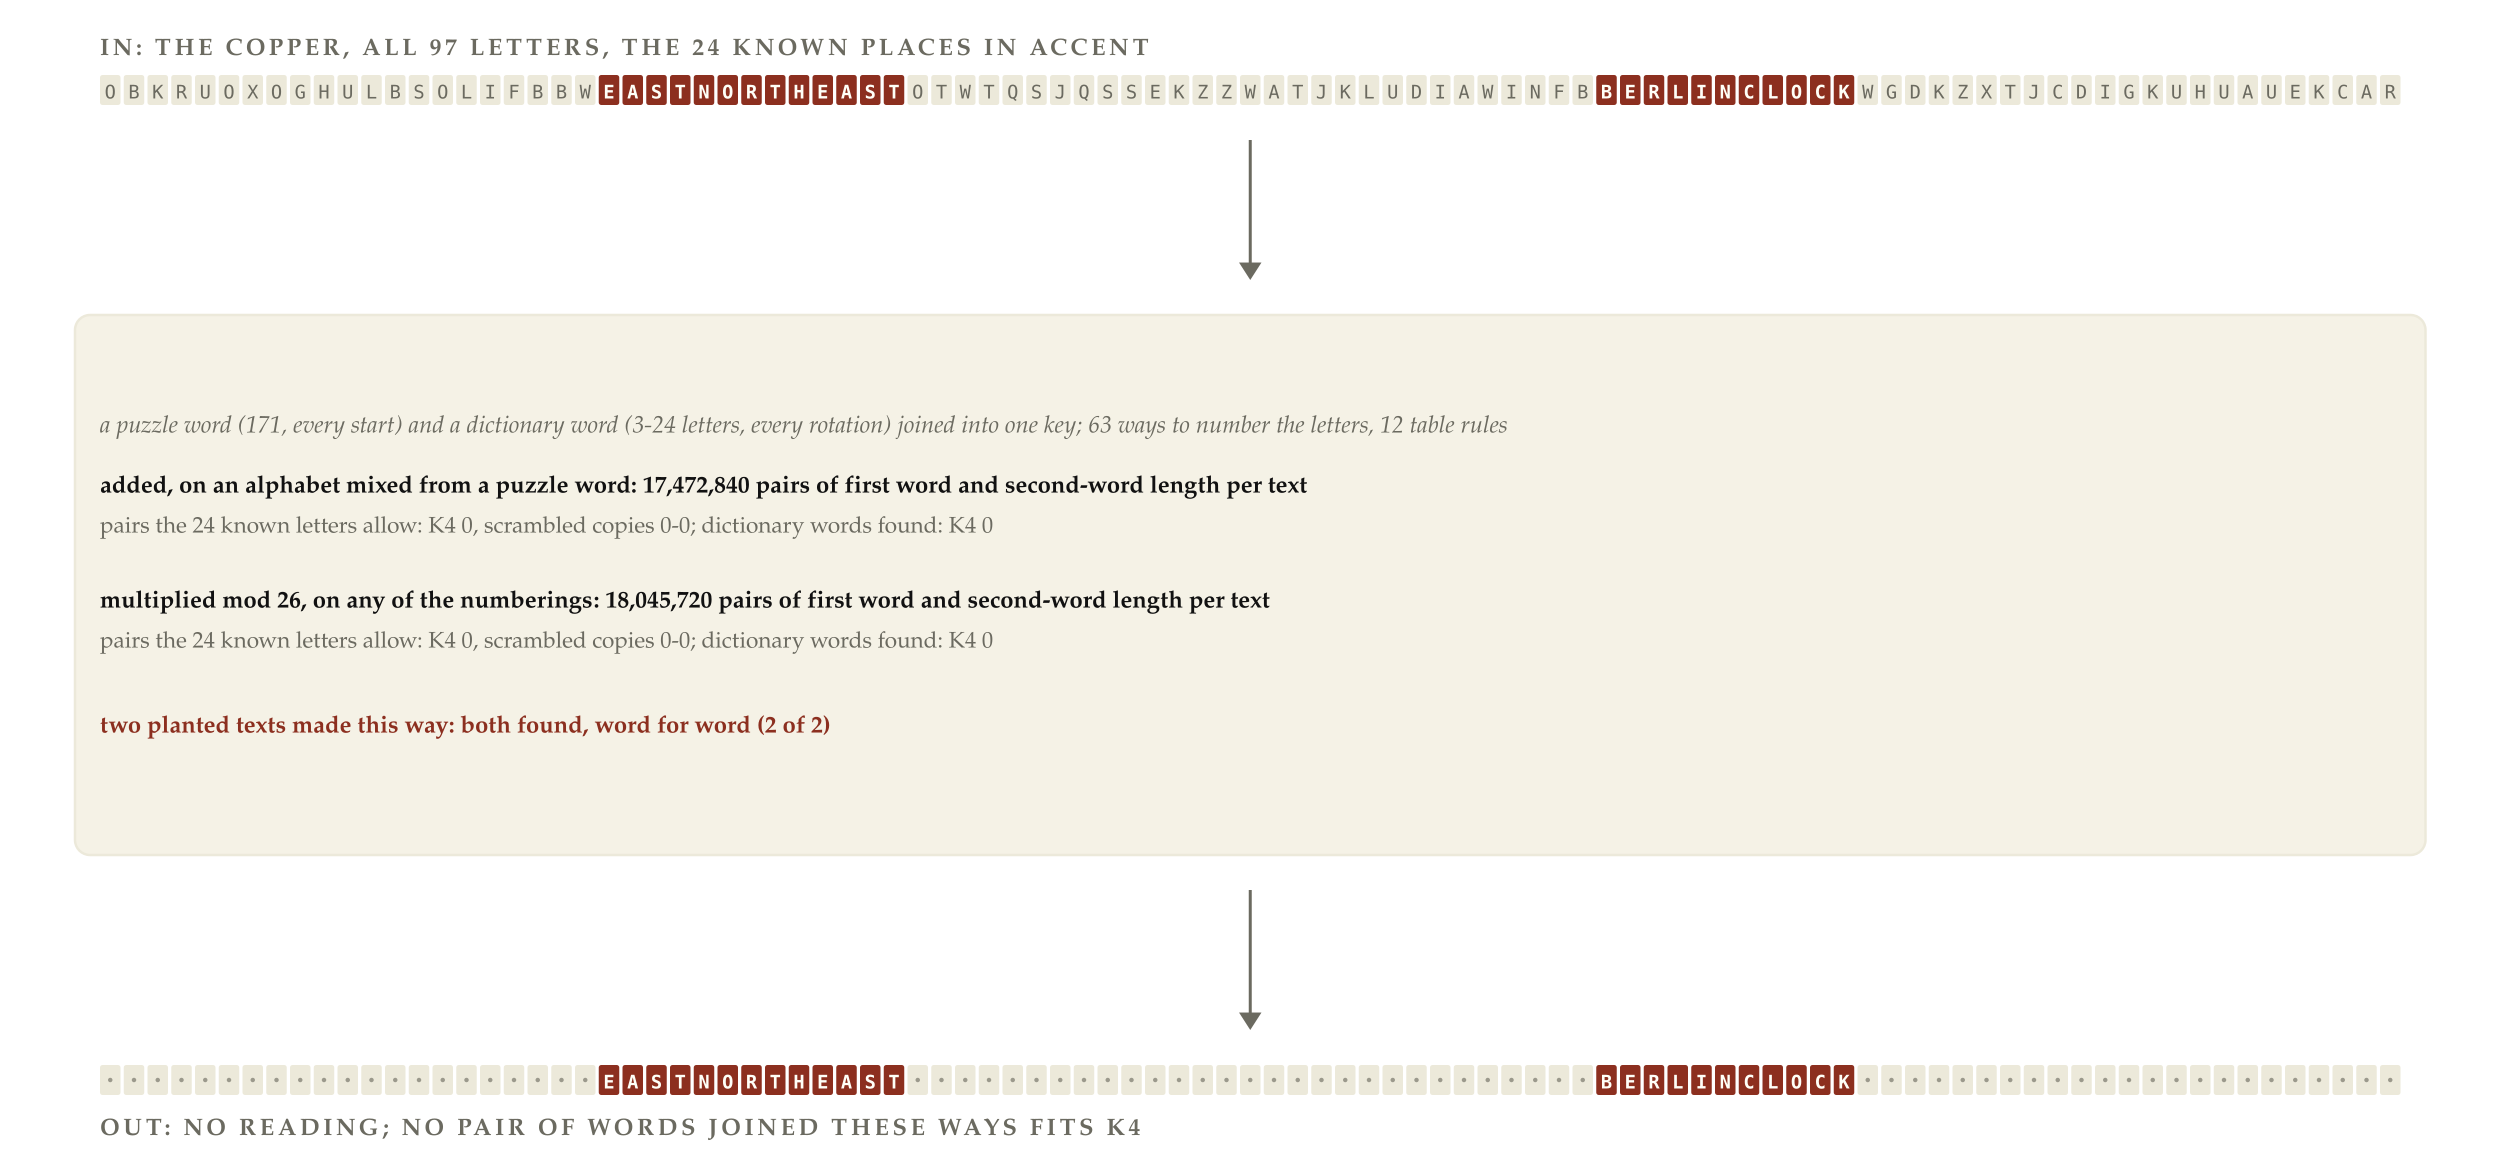
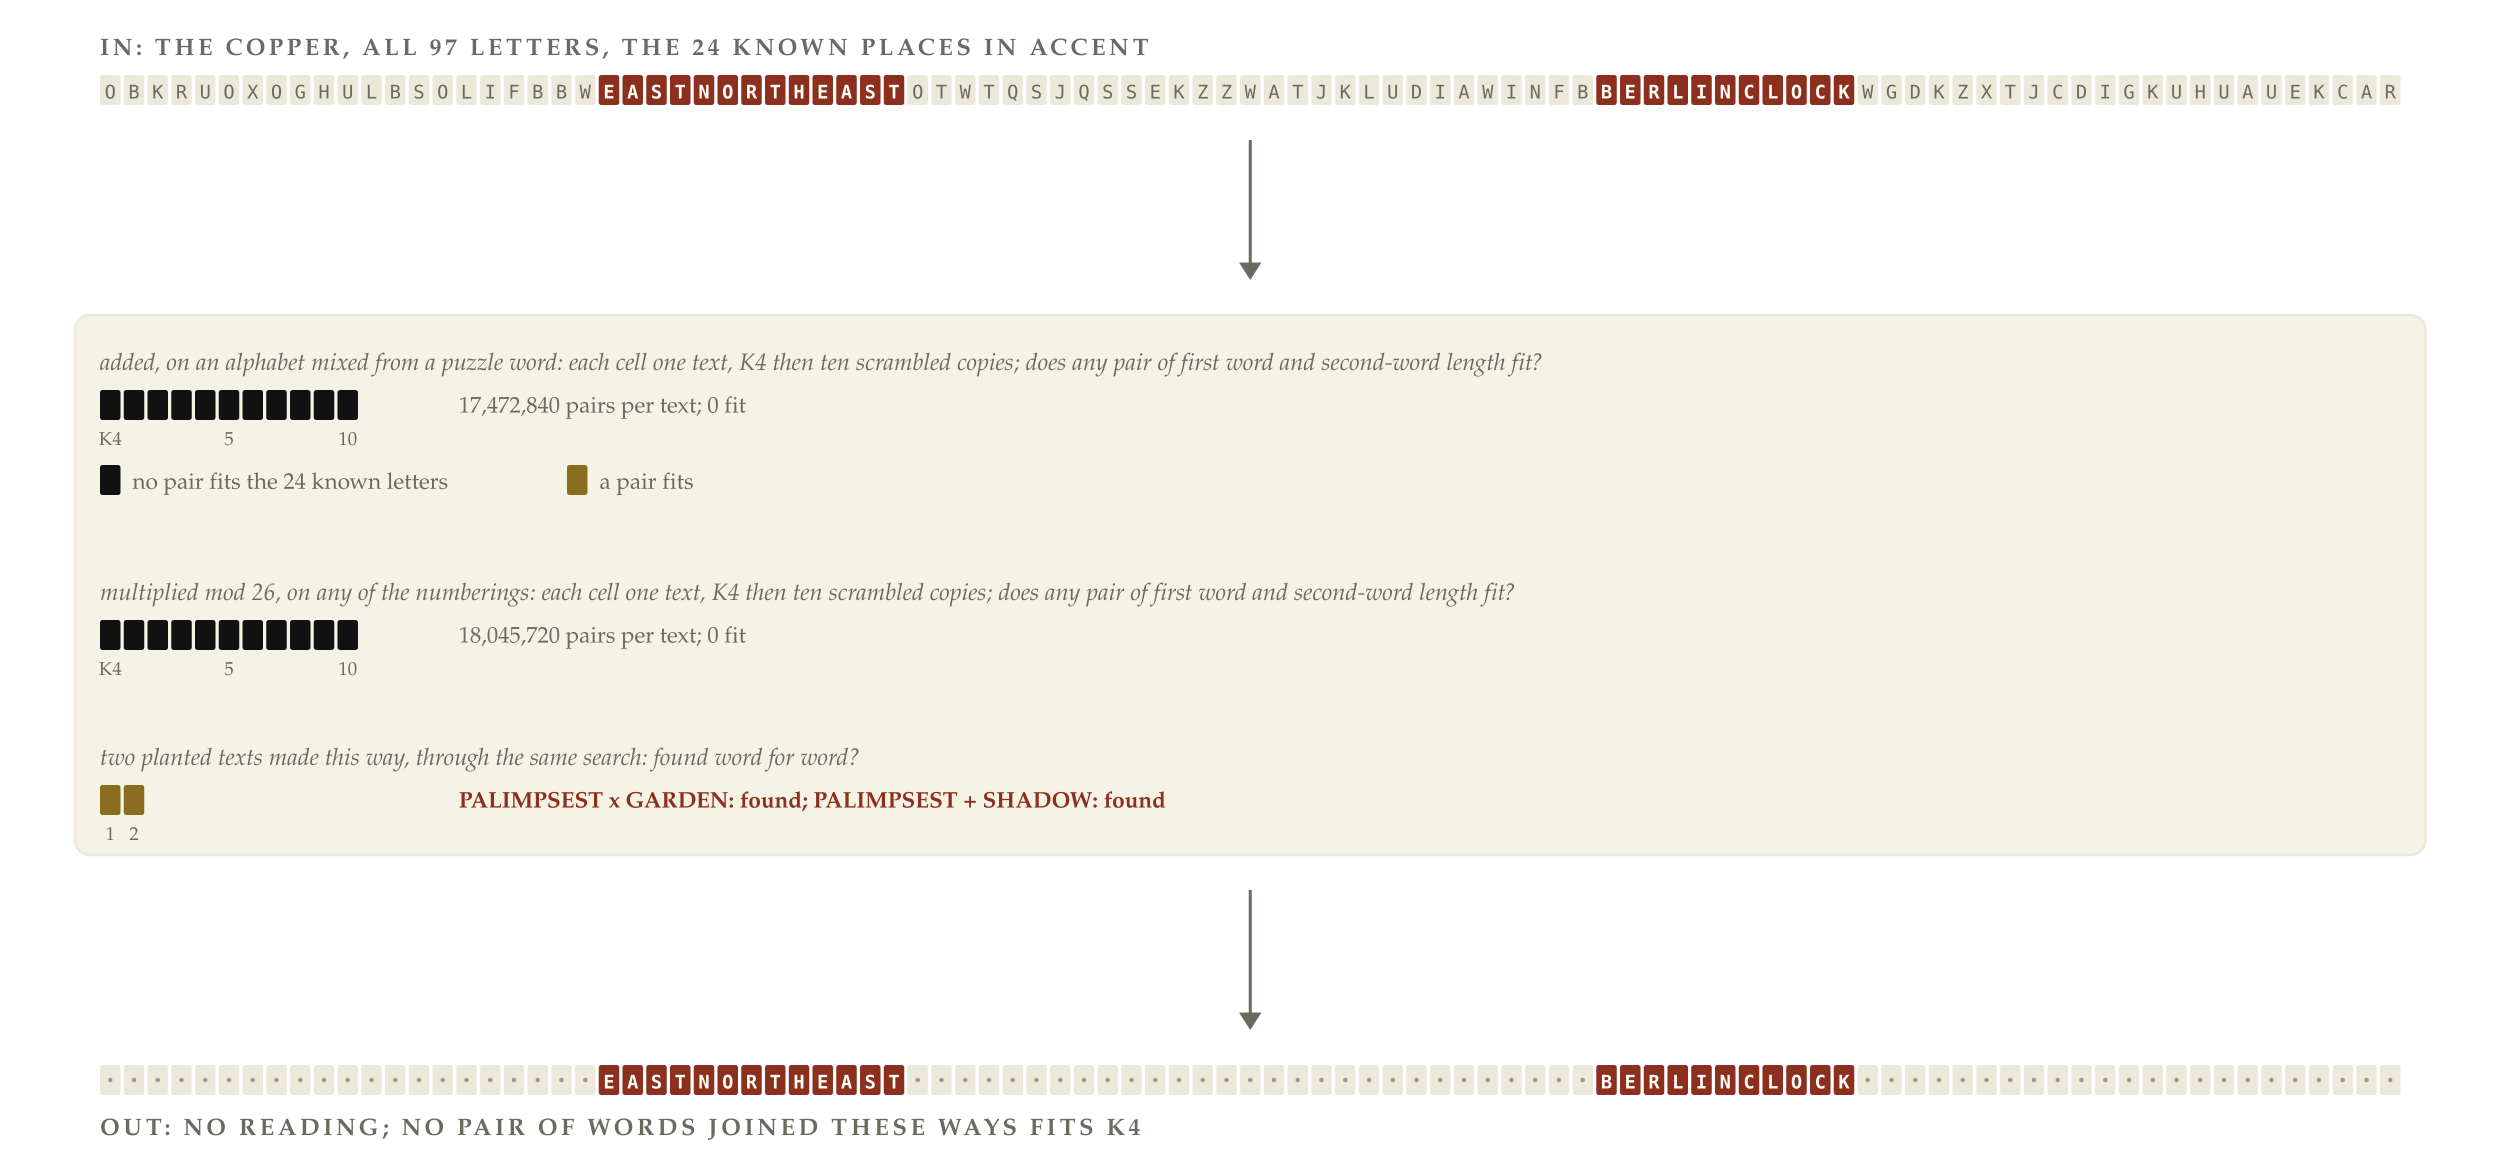
<svg xmlns="http://www.w3.org/2000/svg" viewBox="0 0 1000 468" width="1000" height="468">
  <text x="40" y="22" font-family="Palatino, 'Palatino Linotype', 'Book Antiqua', Georgia, serif" font-size="9.5" fill="#6b6a60" letter-spacing="1.4" font-weight="600">IN: THE COPPER, ALL 97 LETTERS, THE 24 KNOWN PLACES IN ACCENT</text>
  <rect x="40.0" y="30" width="8.2" height="12" rx="1" fill="#ece9da" />
  <text x="44.1" y="39.4" font-family="'SF Mono', Menlo, Consolas, monospace" font-size="7.5" fill="#6b6a60" text-anchor="middle">O</text>
  <rect x="49.5" y="30" width="8.2" height="12" rx="1" fill="#ece9da" />
  <text x="53.6" y="39.4" font-family="'SF Mono', Menlo, Consolas, monospace" font-size="7.5" fill="#6b6a60" text-anchor="middle">B</text>
  <rect x="59.0" y="30" width="8.2" height="12" rx="1" fill="#ece9da" />
  <text x="63.1" y="39.4" font-family="'SF Mono', Menlo, Consolas, monospace" font-size="7.5" fill="#6b6a60" text-anchor="middle">K</text>
  <rect x="68.5" y="30" width="8.2" height="12" rx="1" fill="#ece9da" />
  <text x="72.6" y="39.4" font-family="'SF Mono', Menlo, Consolas, monospace" font-size="7.5" fill="#6b6a60" text-anchor="middle">R</text>
  <rect x="78.0" y="30" width="8.2" height="12" rx="1" fill="#ece9da" />
  <text x="82.1" y="39.4" font-family="'SF Mono', Menlo, Consolas, monospace" font-size="7.5" fill="#6b6a60" text-anchor="middle">U</text>
  <rect x="87.5" y="30" width="8.2" height="12" rx="1" fill="#ece9da" />
  <text x="91.6" y="39.4" font-family="'SF Mono', Menlo, Consolas, monospace" font-size="7.5" fill="#6b6a60" text-anchor="middle">O</text>
  <rect x="97.0" y="30" width="8.2" height="12" rx="1" fill="#ece9da" />
  <text x="101.1" y="39.4" font-family="'SF Mono', Menlo, Consolas, monospace" font-size="7.5" fill="#6b6a60" text-anchor="middle">X</text>
  <rect x="106.5" y="30" width="8.2" height="12" rx="1" fill="#ece9da" />
  <text x="110.6" y="39.4" font-family="'SF Mono', Menlo, Consolas, monospace" font-size="7.5" fill="#6b6a60" text-anchor="middle">O</text>
  <rect x="116.0" y="30" width="8.2" height="12" rx="1" fill="#ece9da" />
  <text x="120.1" y="39.4" font-family="'SF Mono', Menlo, Consolas, monospace" font-size="7.5" fill="#6b6a60" text-anchor="middle">G</text>
  <rect x="125.5" y="30" width="8.2" height="12" rx="1" fill="#ece9da" />
  <text x="129.6" y="39.4" font-family="'SF Mono', Menlo, Consolas, monospace" font-size="7.5" fill="#6b6a60" text-anchor="middle">H</text>
  <rect x="135.0" y="30" width="8.2" height="12" rx="1" fill="#ece9da" />
  <text x="139.1" y="39.4" font-family="'SF Mono', Menlo, Consolas, monospace" font-size="7.5" fill="#6b6a60" text-anchor="middle">U</text>
  <rect x="144.5" y="30" width="8.2" height="12" rx="1" fill="#ece9da" />
  <text x="148.6" y="39.4" font-family="'SF Mono', Menlo, Consolas, monospace" font-size="7.5" fill="#6b6a60" text-anchor="middle">L</text>
  <rect x="154.0" y="30" width="8.2" height="12" rx="1" fill="#ece9da" />
  <text x="158.1" y="39.4" font-family="'SF Mono', Menlo, Consolas, monospace" font-size="7.5" fill="#6b6a60" text-anchor="middle">B</text>
  <rect x="163.5" y="30" width="8.2" height="12" rx="1" fill="#ece9da" />
  <text x="167.6" y="39.4" font-family="'SF Mono', Menlo, Consolas, monospace" font-size="7.5" fill="#6b6a60" text-anchor="middle">S</text>
  <rect x="173.0" y="30" width="8.2" height="12" rx="1" fill="#ece9da" />
  <text x="177.1" y="39.4" font-family="'SF Mono', Menlo, Consolas, monospace" font-size="7.5" fill="#6b6a60" text-anchor="middle">O</text>
  <rect x="182.5" y="30" width="8.2" height="12" rx="1" fill="#ece9da" />
  <text x="186.6" y="39.4" font-family="'SF Mono', Menlo, Consolas, monospace" font-size="7.5" fill="#6b6a60" text-anchor="middle">L</text>
  <rect x="192.0" y="30" width="8.2" height="12" rx="1" fill="#ece9da" />
  <text x="196.1" y="39.4" font-family="'SF Mono', Menlo, Consolas, monospace" font-size="7.5" fill="#6b6a60" text-anchor="middle">I</text>
  <rect x="201.5" y="30" width="8.2" height="12" rx="1" fill="#ece9da" />
  <text x="205.6" y="39.4" font-family="'SF Mono', Menlo, Consolas, monospace" font-size="7.5" fill="#6b6a60" text-anchor="middle">F</text>
  <rect x="211.0" y="30" width="8.2" height="12" rx="1" fill="#ece9da" />
  <text x="215.1" y="39.4" font-family="'SF Mono', Menlo, Consolas, monospace" font-size="7.5" fill="#6b6a60" text-anchor="middle">B</text>
  <rect x="220.5" y="30" width="8.2" height="12" rx="1" fill="#ece9da" />
  <text x="224.6" y="39.4" font-family="'SF Mono', Menlo, Consolas, monospace" font-size="7.5" fill="#6b6a60" text-anchor="middle">B</text>
  <rect x="230.0" y="30" width="8.2" height="12" rx="1" fill="#ece9da" />
  <text x="234.1" y="39.4" font-family="'SF Mono', Menlo, Consolas, monospace" font-size="7.5" fill="#6b6a60" text-anchor="middle">W</text>
  <rect x="239.5" y="30" width="8.2" height="12" rx="1" fill="#8c2f1f" />
  <text x="243.6" y="39.4" font-family="'SF Mono', Menlo, Consolas, monospace" font-size="7.5" fill="#fffff8" text-anchor="middle" font-weight="700">E</text>
  <rect x="249.0" y="30" width="8.2" height="12" rx="1" fill="#8c2f1f" />
  <text x="253.1" y="39.4" font-family="'SF Mono', Menlo, Consolas, monospace" font-size="7.5" fill="#fffff8" text-anchor="middle" font-weight="700">A</text>
  <rect x="258.5" y="30" width="8.2" height="12" rx="1" fill="#8c2f1f" />
  <text x="262.6" y="39.4" font-family="'SF Mono', Menlo, Consolas, monospace" font-size="7.5" fill="#fffff8" text-anchor="middle" font-weight="700">S</text>
  <rect x="268.0" y="30" width="8.2" height="12" rx="1" fill="#8c2f1f" />
  <text x="272.1" y="39.4" font-family="'SF Mono', Menlo, Consolas, monospace" font-size="7.5" fill="#fffff8" text-anchor="middle" font-weight="700">T</text>
  <rect x="277.5" y="30" width="8.2" height="12" rx="1" fill="#8c2f1f" />
  <text x="281.6" y="39.4" font-family="'SF Mono', Menlo, Consolas, monospace" font-size="7.5" fill="#fffff8" text-anchor="middle" font-weight="700">N</text>
  <rect x="287.0" y="30" width="8.2" height="12" rx="1" fill="#8c2f1f" />
  <text x="291.1" y="39.4" font-family="'SF Mono', Menlo, Consolas, monospace" font-size="7.5" fill="#fffff8" text-anchor="middle" font-weight="700">O</text>
  <rect x="296.5" y="30" width="8.2" height="12" rx="1" fill="#8c2f1f" />
  <text x="300.6" y="39.4" font-family="'SF Mono', Menlo, Consolas, monospace" font-size="7.5" fill="#fffff8" text-anchor="middle" font-weight="700">R</text>
  <rect x="306.0" y="30" width="8.2" height="12" rx="1" fill="#8c2f1f" />
  <text x="310.1" y="39.4" font-family="'SF Mono', Menlo, Consolas, monospace" font-size="7.5" fill="#fffff8" text-anchor="middle" font-weight="700">T</text>
  <rect x="315.5" y="30" width="8.2" height="12" rx="1" fill="#8c2f1f" />
  <text x="319.6" y="39.4" font-family="'SF Mono', Menlo, Consolas, monospace" font-size="7.5" fill="#fffff8" text-anchor="middle" font-weight="700">H</text>
  <rect x="325.0" y="30" width="8.2" height="12" rx="1" fill="#8c2f1f" />
  <text x="329.1" y="39.4" font-family="'SF Mono', Menlo, Consolas, monospace" font-size="7.5" fill="#fffff8" text-anchor="middle" font-weight="700">E</text>
  <rect x="334.5" y="30" width="8.2" height="12" rx="1" fill="#8c2f1f" />
  <text x="338.6" y="39.4" font-family="'SF Mono', Menlo, Consolas, monospace" font-size="7.5" fill="#fffff8" text-anchor="middle" font-weight="700">A</text>
  <rect x="344.0" y="30" width="8.2" height="12" rx="1" fill="#8c2f1f" />
  <text x="348.1" y="39.4" font-family="'SF Mono', Menlo, Consolas, monospace" font-size="7.5" fill="#fffff8" text-anchor="middle" font-weight="700">S</text>
  <rect x="353.5" y="30" width="8.2" height="12" rx="1" fill="#8c2f1f" />
  <text x="357.6" y="39.4" font-family="'SF Mono', Menlo, Consolas, monospace" font-size="7.5" fill="#fffff8" text-anchor="middle" font-weight="700">T</text>
  <rect x="363.0" y="30" width="8.2" height="12" rx="1" fill="#ece9da" />
  <text x="367.1" y="39.4" font-family="'SF Mono', Menlo, Consolas, monospace" font-size="7.5" fill="#6b6a60" text-anchor="middle">O</text>
  <rect x="372.5" y="30" width="8.2" height="12" rx="1" fill="#ece9da" />
  <text x="376.6" y="39.4" font-family="'SF Mono', Menlo, Consolas, monospace" font-size="7.5" fill="#6b6a60" text-anchor="middle">T</text>
  <rect x="382.0" y="30" width="8.2" height="12" rx="1" fill="#ece9da" />
  <text x="386.1" y="39.4" font-family="'SF Mono', Menlo, Consolas, monospace" font-size="7.5" fill="#6b6a60" text-anchor="middle">W</text>
  <rect x="391.5" y="30" width="8.2" height="12" rx="1" fill="#ece9da" />
  <text x="395.6" y="39.4" font-family="'SF Mono', Menlo, Consolas, monospace" font-size="7.5" fill="#6b6a60" text-anchor="middle">T</text>
  <rect x="401.0" y="30" width="8.2" height="12" rx="1" fill="#ece9da" />
  <text x="405.1" y="39.4" font-family="'SF Mono', Menlo, Consolas, monospace" font-size="7.5" fill="#6b6a60" text-anchor="middle">Q</text>
  <rect x="410.5" y="30" width="8.2" height="12" rx="1" fill="#ece9da" />
  <text x="414.6" y="39.4" font-family="'SF Mono', Menlo, Consolas, monospace" font-size="7.5" fill="#6b6a60" text-anchor="middle">S</text>
  <rect x="420.0" y="30" width="8.2" height="12" rx="1" fill="#ece9da" />
  <text x="424.1" y="39.4" font-family="'SF Mono', Menlo, Consolas, monospace" font-size="7.5" fill="#6b6a60" text-anchor="middle">J</text>
  <rect x="429.5" y="30" width="8.2" height="12" rx="1" fill="#ece9da" />
  <text x="433.6" y="39.4" font-family="'SF Mono', Menlo, Consolas, monospace" font-size="7.5" fill="#6b6a60" text-anchor="middle">Q</text>
  <rect x="439.0" y="30" width="8.2" height="12" rx="1" fill="#ece9da" />
  <text x="443.1" y="39.4" font-family="'SF Mono', Menlo, Consolas, monospace" font-size="7.5" fill="#6b6a60" text-anchor="middle">S</text>
  <rect x="448.5" y="30" width="8.2" height="12" rx="1" fill="#ece9da" />
  <text x="452.6" y="39.4" font-family="'SF Mono', Menlo, Consolas, monospace" font-size="7.5" fill="#6b6a60" text-anchor="middle">S</text>
  <rect x="458.0" y="30" width="8.2" height="12" rx="1" fill="#ece9da" />
  <text x="462.1" y="39.4" font-family="'SF Mono', Menlo, Consolas, monospace" font-size="7.5" fill="#6b6a60" text-anchor="middle">E</text>
  <rect x="467.5" y="30" width="8.2" height="12" rx="1" fill="#ece9da" />
  <text x="471.6" y="39.4" font-family="'SF Mono', Menlo, Consolas, monospace" font-size="7.5" fill="#6b6a60" text-anchor="middle">K</text>
  <rect x="477.0" y="30" width="8.2" height="12" rx="1" fill="#ece9da" />
  <text x="481.1" y="39.4" font-family="'SF Mono', Menlo, Consolas, monospace" font-size="7.5" fill="#6b6a60" text-anchor="middle">Z</text>
  <rect x="486.5" y="30" width="8.2" height="12" rx="1" fill="#ece9da" />
  <text x="490.6" y="39.4" font-family="'SF Mono', Menlo, Consolas, monospace" font-size="7.5" fill="#6b6a60" text-anchor="middle">Z</text>
  <rect x="496.0" y="30" width="8.2" height="12" rx="1" fill="#ece9da" />
  <text x="500.1" y="39.4" font-family="'SF Mono', Menlo, Consolas, monospace" font-size="7.5" fill="#6b6a60" text-anchor="middle">W</text>
  <rect x="505.5" y="30" width="8.2" height="12" rx="1" fill="#ece9da" />
  <text x="509.6" y="39.4" font-family="'SF Mono', Menlo, Consolas, monospace" font-size="7.5" fill="#6b6a60" text-anchor="middle">A</text>
  <rect x="515.0" y="30" width="8.2" height="12" rx="1" fill="#ece9da" />
  <text x="519.1" y="39.4" font-family="'SF Mono', Menlo, Consolas, monospace" font-size="7.5" fill="#6b6a60" text-anchor="middle">T</text>
  <rect x="524.5" y="30" width="8.2" height="12" rx="1" fill="#ece9da" />
  <text x="528.6" y="39.4" font-family="'SF Mono', Menlo, Consolas, monospace" font-size="7.5" fill="#6b6a60" text-anchor="middle">J</text>
  <rect x="534.0" y="30" width="8.2" height="12" rx="1" fill="#ece9da" />
  <text x="538.1" y="39.4" font-family="'SF Mono', Menlo, Consolas, monospace" font-size="7.5" fill="#6b6a60" text-anchor="middle">K</text>
  <rect x="543.5" y="30" width="8.2" height="12" rx="1" fill="#ece9da" />
  <text x="547.6" y="39.4" font-family="'SF Mono', Menlo, Consolas, monospace" font-size="7.5" fill="#6b6a60" text-anchor="middle">L</text>
  <rect x="553.0" y="30" width="8.2" height="12" rx="1" fill="#ece9da" />
  <text x="557.1" y="39.4" font-family="'SF Mono', Menlo, Consolas, monospace" font-size="7.5" fill="#6b6a60" text-anchor="middle">U</text>
  <rect x="562.5" y="30" width="8.2" height="12" rx="1" fill="#ece9da" />
  <text x="566.6" y="39.4" font-family="'SF Mono', Menlo, Consolas, monospace" font-size="7.5" fill="#6b6a60" text-anchor="middle">D</text>
  <rect x="572.0" y="30" width="8.2" height="12" rx="1" fill="#ece9da" />
  <text x="576.1" y="39.4" font-family="'SF Mono', Menlo, Consolas, monospace" font-size="7.5" fill="#6b6a60" text-anchor="middle">I</text>
  <rect x="581.5" y="30" width="8.2" height="12" rx="1" fill="#ece9da" />
  <text x="585.6" y="39.4" font-family="'SF Mono', Menlo, Consolas, monospace" font-size="7.5" fill="#6b6a60" text-anchor="middle">A</text>
  <rect x="591.0" y="30" width="8.2" height="12" rx="1" fill="#ece9da" />
  <text x="595.1" y="39.4" font-family="'SF Mono', Menlo, Consolas, monospace" font-size="7.5" fill="#6b6a60" text-anchor="middle">W</text>
  <rect x="600.5" y="30" width="8.2" height="12" rx="1" fill="#ece9da" />
  <text x="604.6" y="39.4" font-family="'SF Mono', Menlo, Consolas, monospace" font-size="7.5" fill="#6b6a60" text-anchor="middle">I</text>
  <rect x="610.0" y="30" width="8.2" height="12" rx="1" fill="#ece9da" />
  <text x="614.1" y="39.4" font-family="'SF Mono', Menlo, Consolas, monospace" font-size="7.5" fill="#6b6a60" text-anchor="middle">N</text>
  <rect x="619.5" y="30" width="8.2" height="12" rx="1" fill="#ece9da" />
  <text x="623.6" y="39.4" font-family="'SF Mono', Menlo, Consolas, monospace" font-size="7.5" fill="#6b6a60" text-anchor="middle">F</text>
  <rect x="629.0" y="30" width="8.2" height="12" rx="1" fill="#ece9da" />
  <text x="633.1" y="39.4" font-family="'SF Mono', Menlo, Consolas, monospace" font-size="7.5" fill="#6b6a60" text-anchor="middle">B</text>
  <rect x="638.5" y="30" width="8.2" height="12" rx="1" fill="#8c2f1f" />
  <text x="642.6" y="39.4" font-family="'SF Mono', Menlo, Consolas, monospace" font-size="7.5" fill="#fffff8" text-anchor="middle" font-weight="700">B</text>
  <rect x="648.0" y="30" width="8.2" height="12" rx="1" fill="#8c2f1f" />
  <text x="652.1" y="39.4" font-family="'SF Mono', Menlo, Consolas, monospace" font-size="7.5" fill="#fffff8" text-anchor="middle" font-weight="700">E</text>
  <rect x="657.5" y="30" width="8.2" height="12" rx="1" fill="#8c2f1f" />
  <text x="661.6" y="39.4" font-family="'SF Mono', Menlo, Consolas, monospace" font-size="7.5" fill="#fffff8" text-anchor="middle" font-weight="700">R</text>
  <rect x="667.0" y="30" width="8.2" height="12" rx="1" fill="#8c2f1f" />
  <text x="671.1" y="39.4" font-family="'SF Mono', Menlo, Consolas, monospace" font-size="7.5" fill="#fffff8" text-anchor="middle" font-weight="700">L</text>
  <rect x="676.5" y="30" width="8.2" height="12" rx="1" fill="#8c2f1f" />
  <text x="680.6" y="39.4" font-family="'SF Mono', Menlo, Consolas, monospace" font-size="7.5" fill="#fffff8" text-anchor="middle" font-weight="700">I</text>
  <rect x="686.0" y="30" width="8.2" height="12" rx="1" fill="#8c2f1f" />
  <text x="690.1" y="39.4" font-family="'SF Mono', Menlo, Consolas, monospace" font-size="7.5" fill="#fffff8" text-anchor="middle" font-weight="700">N</text>
  <rect x="695.5" y="30" width="8.2" height="12" rx="1" fill="#8c2f1f" />
  <text x="699.6" y="39.4" font-family="'SF Mono', Menlo, Consolas, monospace" font-size="7.5" fill="#fffff8" text-anchor="middle" font-weight="700">C</text>
  <rect x="705.0" y="30" width="8.2" height="12" rx="1" fill="#8c2f1f" />
  <text x="709.1" y="39.4" font-family="'SF Mono', Menlo, Consolas, monospace" font-size="7.5" fill="#fffff8" text-anchor="middle" font-weight="700">L</text>
  <rect x="714.5" y="30" width="8.2" height="12" rx="1" fill="#8c2f1f" />
  <text x="718.6" y="39.4" font-family="'SF Mono', Menlo, Consolas, monospace" font-size="7.5" fill="#fffff8" text-anchor="middle" font-weight="700">O</text>
  <rect x="724.0" y="30" width="8.2" height="12" rx="1" fill="#8c2f1f" />
  <text x="728.1" y="39.4" font-family="'SF Mono', Menlo, Consolas, monospace" font-size="7.5" fill="#fffff8" text-anchor="middle" font-weight="700">C</text>
  <rect x="733.5" y="30" width="8.2" height="12" rx="1" fill="#8c2f1f" />
  <text x="737.6" y="39.4" font-family="'SF Mono', Menlo, Consolas, monospace" font-size="7.5" fill="#fffff8" text-anchor="middle" font-weight="700">K</text>
  <rect x="743.0" y="30" width="8.2" height="12" rx="1" fill="#ece9da" />
  <text x="747.1" y="39.4" font-family="'SF Mono', Menlo, Consolas, monospace" font-size="7.5" fill="#6b6a60" text-anchor="middle">W</text>
  <rect x="752.5" y="30" width="8.2" height="12" rx="1" fill="#ece9da" />
  <text x="756.6" y="39.4" font-family="'SF Mono', Menlo, Consolas, monospace" font-size="7.5" fill="#6b6a60" text-anchor="middle">G</text>
  <rect x="762.0" y="30" width="8.2" height="12" rx="1" fill="#ece9da" />
  <text x="766.1" y="39.4" font-family="'SF Mono', Menlo, Consolas, monospace" font-size="7.5" fill="#6b6a60" text-anchor="middle">D</text>
  <rect x="771.5" y="30" width="8.2" height="12" rx="1" fill="#ece9da" />
  <text x="775.6" y="39.4" font-family="'SF Mono', Menlo, Consolas, monospace" font-size="7.5" fill="#6b6a60" text-anchor="middle">K</text>
  <rect x="781.0" y="30" width="8.2" height="12" rx="1" fill="#ece9da" />
  <text x="785.1" y="39.4" font-family="'SF Mono', Menlo, Consolas, monospace" font-size="7.5" fill="#6b6a60" text-anchor="middle">Z</text>
  <rect x="790.5" y="30" width="8.2" height="12" rx="1" fill="#ece9da" />
  <text x="794.6" y="39.4" font-family="'SF Mono', Menlo, Consolas, monospace" font-size="7.5" fill="#6b6a60" text-anchor="middle">X</text>
  <rect x="800.0" y="30" width="8.2" height="12" rx="1" fill="#ece9da" />
  <text x="804.1" y="39.4" font-family="'SF Mono', Menlo, Consolas, monospace" font-size="7.5" fill="#6b6a60" text-anchor="middle">T</text>
  <rect x="809.5" y="30" width="8.2" height="12" rx="1" fill="#ece9da" />
  <text x="813.6" y="39.4" font-family="'SF Mono', Menlo, Consolas, monospace" font-size="7.5" fill="#6b6a60" text-anchor="middle">J</text>
  <rect x="819.0" y="30" width="8.2" height="12" rx="1" fill="#ece9da" />
  <text x="823.1" y="39.4" font-family="'SF Mono', Menlo, Consolas, monospace" font-size="7.5" fill="#6b6a60" text-anchor="middle">C</text>
  <rect x="828.5" y="30" width="8.2" height="12" rx="1" fill="#ece9da" />
  <text x="832.6" y="39.4" font-family="'SF Mono', Menlo, Consolas, monospace" font-size="7.5" fill="#6b6a60" text-anchor="middle">D</text>
  <rect x="838.0" y="30" width="8.2" height="12" rx="1" fill="#ece9da" />
  <text x="842.1" y="39.4" font-family="'SF Mono', Menlo, Consolas, monospace" font-size="7.5" fill="#6b6a60" text-anchor="middle">I</text>
  <rect x="847.5" y="30" width="8.2" height="12" rx="1" fill="#ece9da" />
  <text x="851.6" y="39.4" font-family="'SF Mono', Menlo, Consolas, monospace" font-size="7.5" fill="#6b6a60" text-anchor="middle">G</text>
  <rect x="857.0" y="30" width="8.2" height="12" rx="1" fill="#ece9da" />
  <text x="861.1" y="39.4" font-family="'SF Mono', Menlo, Consolas, monospace" font-size="7.5" fill="#6b6a60" text-anchor="middle">K</text>
  <rect x="866.5" y="30" width="8.2" height="12" rx="1" fill="#ece9da" />
  <text x="870.6" y="39.4" font-family="'SF Mono', Menlo, Consolas, monospace" font-size="7.5" fill="#6b6a60" text-anchor="middle">U</text>
  <rect x="876.0" y="30" width="8.2" height="12" rx="1" fill="#ece9da" />
  <text x="880.1" y="39.4" font-family="'SF Mono', Menlo, Consolas, monospace" font-size="7.5" fill="#6b6a60" text-anchor="middle">H</text>
  <rect x="885.5" y="30" width="8.2" height="12" rx="1" fill="#ece9da" />
  <text x="889.6" y="39.4" font-family="'SF Mono', Menlo, Consolas, monospace" font-size="7.5" fill="#6b6a60" text-anchor="middle">U</text>
  <rect x="895.0" y="30" width="8.2" height="12" rx="1" fill="#ece9da" />
  <text x="899.1" y="39.4" font-family="'SF Mono', Menlo, Consolas, monospace" font-size="7.5" fill="#6b6a60" text-anchor="middle">A</text>
  <rect x="904.5" y="30" width="8.2" height="12" rx="1" fill="#ece9da" />
  <text x="908.6" y="39.4" font-family="'SF Mono', Menlo, Consolas, monospace" font-size="7.5" fill="#6b6a60" text-anchor="middle">U</text>
  <rect x="914.0" y="30" width="8.2" height="12" rx="1" fill="#ece9da" />
  <text x="918.1" y="39.4" font-family="'SF Mono', Menlo, Consolas, monospace" font-size="7.5" fill="#6b6a60" text-anchor="middle">E</text>
  <rect x="923.5" y="30" width="8.2" height="12" rx="1" fill="#ece9da" />
  <text x="927.6" y="39.4" font-family="'SF Mono', Menlo, Consolas, monospace" font-size="7.5" fill="#6b6a60" text-anchor="middle">K</text>
  <rect x="933.0" y="30" width="8.2" height="12" rx="1" fill="#ece9da" />
  <text x="937.1" y="39.4" font-family="'SF Mono', Menlo, Consolas, monospace" font-size="7.5" fill="#6b6a60" text-anchor="middle">C</text>
  <rect x="942.5" y="30" width="8.2" height="12" rx="1" fill="#ece9da" />
  <text x="946.6" y="39.4" font-family="'SF Mono', Menlo, Consolas, monospace" font-size="7.5" fill="#6b6a60" text-anchor="middle">A</text>
  <rect x="952.0" y="30" width="8.2" height="12" rx="1" fill="#ece9da" />
  <text x="956.1" y="39.4" font-family="'SF Mono', Menlo, Consolas, monospace" font-size="7.5" fill="#6b6a60" text-anchor="middle">R</text>
  <rect x="30" y="126" width="940.2" height="216" rx="6" fill="#f5f2e6" stroke="#ece9da" stroke-width="1" />
  <path d="M500.1,56.0 L500.1,106.0" stroke="#6b6a60" stroke-width="1.2" fill="none" />
  <path d="M495.6,105.0 L504.6,105.0 L500.1,112.0 z" fill="#6b6a60" />
-   <text x="40" y="173.0" font-family="Palatino, 'Palatino Linotype', 'Book Antiqua', Georgia, serif" font-size="9.5" fill="#6b6a60" text-anchor="start" font-weight="400" style="font-style:italic;">a puzzle word (171, every start) and a dictionary word (3-24 letters, every rotation) joined into one key; 63 ways to number the letters, 12 table rules</text>
-   <text x="40" y="197.0" font-family="Palatino, 'Palatino Linotype', 'Book Antiqua', Georgia, serif" font-size="9.5" fill="#111111" text-anchor="start" font-weight="600" style="">added, on an alphabet mixed from a puzzle word: 17,472,840 pairs of first word and second-word length per text</text>
-   <text x="40" y="213.0" font-family="Palatino, 'Palatino Linotype', 'Book Antiqua', Georgia, serif" font-size="9" fill="#6b6a60" text-anchor="start" font-weight="400" style="">pairs the 24 known letters allow: K4 0, scrambled copies 0-0; dictionary words found: K4 0</text>
-   <text x="40" y="243.0" font-family="Palatino, 'Palatino Linotype', 'Book Antiqua', Georgia, serif" font-size="9.5" fill="#111111" text-anchor="start" font-weight="600" style="">multiplied mod 26, on any of the numberings: 18,045,720 pairs of first word and second-word length per text</text>
-   <text x="40" y="259.0" font-family="Palatino, 'Palatino Linotype', 'Book Antiqua', Georgia, serif" font-size="9" fill="#6b6a60" text-anchor="start" font-weight="400" style="">pairs the 24 known letters allow: K4 0, scrambled copies 0-0; dictionary words found: K4 0</text>
-   <text x="40" y="293.0" font-family="Palatino, 'Palatino Linotype', 'Book Antiqua', Georgia, serif" font-size="9.5" fill="#8c2f1f" text-anchor="start" font-weight="600" style="">two planted texts made this way: both found, word for word (2 of 2)</text>
+   <text x="40" y="148.0" font-family="Palatino, 'Palatino Linotype', 'Book Antiqua', Georgia, serif" font-size="9.5" fill="#6b6a60" text-anchor="start" font-weight="400" style="font-style:italic;">added, on an alphabet mixed from a puzzle word: each cell one text, K4 then ten scrambled copies; does any pair of first word and second-word length fit?</text>
+   <rect x="40.0" y="156.0" width="8.2" height="12" rx="1" fill="#111111" />
+   <text x="44.1" y="178.0" font-family="Palatino, 'Palatino Linotype', 'Book Antiqua', Georgia, serif" font-size="7.5" fill="#6b6a60" text-anchor="middle" font-weight="400" style="">K4</text>
+   <rect x="49.5" y="156.0" width="8.2" height="12" rx="1" fill="#111111" />
+   <rect x="59.0" y="156.0" width="8.2" height="12" rx="1" fill="#111111" />
+   <rect x="68.5" y="156.0" width="8.2" height="12" rx="1" fill="#111111" />
+   <rect x="78.0" y="156.0" width="8.2" height="12" rx="1" fill="#111111" />
+   <rect x="87.5" y="156.0" width="8.2" height="12" rx="1" fill="#111111" />
+   <text x="91.6" y="178.0" font-family="Palatino, 'Palatino Linotype', 'Book Antiqua', Georgia, serif" font-size="7.5" fill="#6b6a60" text-anchor="middle" font-weight="400" style="">5</text>
+   <rect x="97.0" y="156.0" width="8.2" height="12" rx="1" fill="#111111" />
+   <rect x="106.5" y="156.0" width="8.2" height="12" rx="1" fill="#111111" />
+   <rect x="116.0" y="156.0" width="8.2" height="12" rx="1" fill="#111111" />
+   <rect x="125.5" y="156.0" width="8.2" height="12" rx="1" fill="#111111" />
+   <rect x="135.0" y="156.0" width="8.2" height="12" rx="1" fill="#111111" />
+   <text x="139.1" y="178.0" font-family="Palatino, 'Palatino Linotype', 'Book Antiqua', Georgia, serif" font-size="7.5" fill="#6b6a60" text-anchor="middle" font-weight="400" style="">10</text>
+   <rect x="40" y="186.0" width="8.2" height="12" rx="1" fill="#111111" />
+   <text x="53" y="195.5" font-family="Palatino, 'Palatino Linotype', 'Book Antiqua', Georgia, serif" font-size="9" fill="#6b6a60" text-anchor="start" font-weight="400" style="">no pair fits the 24 known letters</text>
+   <rect x="226.8" y="186.0" width="8.2" height="12" rx="1" fill="#8a6d1f" />
+   <text x="239.8" y="195.5" font-family="Palatino, 'Palatino Linotype', 'Book Antiqua', Georgia, serif" font-size="9" fill="#6b6a60" text-anchor="start" font-weight="400" style="">a pair fits</text>
+   <text x="183.5" y="165.0" font-family="Palatino, 'Palatino Linotype', 'Book Antiqua', Georgia, serif" font-size="9" fill="#6b6a60" text-anchor="start" font-weight="400" style="">17,472,840 pairs per text; 0 fit</text>
+   <text x="40" y="240.0" font-family="Palatino, 'Palatino Linotype', 'Book Antiqua', Georgia, serif" font-size="9.5" fill="#6b6a60" text-anchor="start" font-weight="400" style="font-style:italic;">multiplied mod 26, on any of the numberings: each cell one text, K4 then ten scrambled copies; does any pair of first word and second-word length fit?</text>
+   <rect x="40.0" y="248.0" width="8.2" height="12" rx="1" fill="#111111" />
+   <text x="44.1" y="270.0" font-family="Palatino, 'Palatino Linotype', 'Book Antiqua', Georgia, serif" font-size="7.5" fill="#6b6a60" text-anchor="middle" font-weight="400" style="">K4</text>
+   <rect x="49.5" y="248.0" width="8.2" height="12" rx="1" fill="#111111" />
+   <rect x="59.0" y="248.0" width="8.2" height="12" rx="1" fill="#111111" />
+   <rect x="68.5" y="248.0" width="8.2" height="12" rx="1" fill="#111111" />
+   <rect x="78.0" y="248.0" width="8.2" height="12" rx="1" fill="#111111" />
+   <rect x="87.5" y="248.0" width="8.2" height="12" rx="1" fill="#111111" />
+   <text x="91.6" y="270.0" font-family="Palatino, 'Palatino Linotype', 'Book Antiqua', Georgia, serif" font-size="7.5" fill="#6b6a60" text-anchor="middle" font-weight="400" style="">5</text>
+   <rect x="97.0" y="248.0" width="8.2" height="12" rx="1" fill="#111111" />
+   <rect x="106.5" y="248.0" width="8.2" height="12" rx="1" fill="#111111" />
+   <rect x="116.0" y="248.0" width="8.2" height="12" rx="1" fill="#111111" />
+   <rect x="125.5" y="248.0" width="8.2" height="12" rx="1" fill="#111111" />
+   <rect x="135.0" y="248.0" width="8.2" height="12" rx="1" fill="#111111" />
+   <text x="139.1" y="270.0" font-family="Palatino, 'Palatino Linotype', 'Book Antiqua', Georgia, serif" font-size="7.5" fill="#6b6a60" text-anchor="middle" font-weight="400" style="">10</text>
+   <text x="183.5" y="257.0" font-family="Palatino, 'Palatino Linotype', 'Book Antiqua', Georgia, serif" font-size="9" fill="#6b6a60" text-anchor="start" font-weight="400" style="">18,045,720 pairs per text; 0 fit</text>
+   <text x="40" y="306.0" font-family="Palatino, 'Palatino Linotype', 'Book Antiqua', Georgia, serif" font-size="9.5" fill="#6b6a60" text-anchor="start" font-weight="400" style="font-style:italic;">two planted texts made this way, through the same search: found word for word?</text>
+   <rect x="40.0" y="314.0" width="8.2" height="12" rx="1" fill="#8a6d1f" />
+   <text x="44.1" y="336.0" font-family="Palatino, 'Palatino Linotype', 'Book Antiqua', Georgia, serif" font-size="7.5" fill="#6b6a60" text-anchor="middle" font-weight="400" style="">1</text>
+   <rect x="49.5" y="314.0" width="8.2" height="12" rx="1" fill="#8a6d1f" />
+   <text x="53.6" y="336.0" font-family="Palatino, 'Palatino Linotype', 'Book Antiqua', Georgia, serif" font-size="7.5" fill="#6b6a60" text-anchor="middle" font-weight="400" style="">2</text>
+   <text x="183.5" y="323.0" font-family="Palatino, 'Palatino Linotype', 'Book Antiqua', Georgia, serif" font-size="9" fill="#8c2f1f" text-anchor="start" font-weight="600" style="">PALIMPSEST x GARDEN: found; PALIMPSEST + SHADOW: found</text>
  <path d="M500.1,356.0 L500.1,406.0" stroke="#6b6a60" stroke-width="1.2" fill="none" />
  <path d="M495.6,405.0 L504.6,405.0 L500.1,412.0 z" fill="#6b6a60" />
  <rect x="40.0" y="426" width="8.2" height="12" rx="1" fill="#ece9da" />
  <circle cx="44.1" cy="432.0" r="0.9" fill="#9b998c" />
  <rect x="49.5" y="426" width="8.2" height="12" rx="1" fill="#ece9da" />
  <circle cx="53.6" cy="432.0" r="0.9" fill="#9b998c" />
  <rect x="59.0" y="426" width="8.2" height="12" rx="1" fill="#ece9da" />
  <circle cx="63.1" cy="432.0" r="0.9" fill="#9b998c" />
  <rect x="68.5" y="426" width="8.2" height="12" rx="1" fill="#ece9da" />
  <circle cx="72.6" cy="432.0" r="0.9" fill="#9b998c" />
  <rect x="78.0" y="426" width="8.2" height="12" rx="1" fill="#ece9da" />
  <circle cx="82.1" cy="432.0" r="0.9" fill="#9b998c" />
  <rect x="87.5" y="426" width="8.2" height="12" rx="1" fill="#ece9da" />
  <circle cx="91.6" cy="432.0" r="0.9" fill="#9b998c" />
  <rect x="97.0" y="426" width="8.2" height="12" rx="1" fill="#ece9da" />
  <circle cx="101.1" cy="432.0" r="0.9" fill="#9b998c" />
  <rect x="106.5" y="426" width="8.2" height="12" rx="1" fill="#ece9da" />
  <circle cx="110.6" cy="432.0" r="0.9" fill="#9b998c" />
  <rect x="116.0" y="426" width="8.2" height="12" rx="1" fill="#ece9da" />
  <circle cx="120.1" cy="432.0" r="0.9" fill="#9b998c" />
  <rect x="125.5" y="426" width="8.2" height="12" rx="1" fill="#ece9da" />
  <circle cx="129.6" cy="432.0" r="0.9" fill="#9b998c" />
  <rect x="135.0" y="426" width="8.2" height="12" rx="1" fill="#ece9da" />
  <circle cx="139.1" cy="432.0" r="0.9" fill="#9b998c" />
  <rect x="144.5" y="426" width="8.2" height="12" rx="1" fill="#ece9da" />
  <circle cx="148.6" cy="432.0" r="0.9" fill="#9b998c" />
  <rect x="154.0" y="426" width="8.2" height="12" rx="1" fill="#ece9da" />
  <circle cx="158.1" cy="432.0" r="0.9" fill="#9b998c" />
  <rect x="163.5" y="426" width="8.2" height="12" rx="1" fill="#ece9da" />
  <circle cx="167.6" cy="432.0" r="0.9" fill="#9b998c" />
  <rect x="173.0" y="426" width="8.2" height="12" rx="1" fill="#ece9da" />
  <circle cx="177.1" cy="432.0" r="0.9" fill="#9b998c" />
  <rect x="182.5" y="426" width="8.2" height="12" rx="1" fill="#ece9da" />
  <circle cx="186.6" cy="432.0" r="0.9" fill="#9b998c" />
  <rect x="192.0" y="426" width="8.2" height="12" rx="1" fill="#ece9da" />
  <circle cx="196.1" cy="432.0" r="0.9" fill="#9b998c" />
  <rect x="201.5" y="426" width="8.2" height="12" rx="1" fill="#ece9da" />
  <circle cx="205.6" cy="432.0" r="0.9" fill="#9b998c" />
  <rect x="211.0" y="426" width="8.2" height="12" rx="1" fill="#ece9da" />
  <circle cx="215.1" cy="432.0" r="0.9" fill="#9b998c" />
  <rect x="220.5" y="426" width="8.2" height="12" rx="1" fill="#ece9da" />
  <circle cx="224.6" cy="432.0" r="0.9" fill="#9b998c" />
  <rect x="230.0" y="426" width="8.2" height="12" rx="1" fill="#ece9da" />
  <circle cx="234.1" cy="432.0" r="0.9" fill="#9b998c" />
  <rect x="239.5" y="426" width="8.2" height="12" rx="1" fill="#8c2f1f" />
  <text x="243.6" y="435.4" font-family="'SF Mono', Menlo, Consolas, monospace" font-size="7.5" fill="#fffff8" text-anchor="middle" font-weight="700">E</text>
  <rect x="249.0" y="426" width="8.2" height="12" rx="1" fill="#8c2f1f" />
  <text x="253.1" y="435.4" font-family="'SF Mono', Menlo, Consolas, monospace" font-size="7.5" fill="#fffff8" text-anchor="middle" font-weight="700">A</text>
  <rect x="258.5" y="426" width="8.2" height="12" rx="1" fill="#8c2f1f" />
  <text x="262.6" y="435.4" font-family="'SF Mono', Menlo, Consolas, monospace" font-size="7.5" fill="#fffff8" text-anchor="middle" font-weight="700">S</text>
  <rect x="268.0" y="426" width="8.2" height="12" rx="1" fill="#8c2f1f" />
  <text x="272.1" y="435.4" font-family="'SF Mono', Menlo, Consolas, monospace" font-size="7.5" fill="#fffff8" text-anchor="middle" font-weight="700">T</text>
  <rect x="277.5" y="426" width="8.2" height="12" rx="1" fill="#8c2f1f" />
  <text x="281.6" y="435.4" font-family="'SF Mono', Menlo, Consolas, monospace" font-size="7.5" fill="#fffff8" text-anchor="middle" font-weight="700">N</text>
  <rect x="287.0" y="426" width="8.2" height="12" rx="1" fill="#8c2f1f" />
  <text x="291.1" y="435.4" font-family="'SF Mono', Menlo, Consolas, monospace" font-size="7.5" fill="#fffff8" text-anchor="middle" font-weight="700">O</text>
  <rect x="296.5" y="426" width="8.2" height="12" rx="1" fill="#8c2f1f" />
  <text x="300.6" y="435.4" font-family="'SF Mono', Menlo, Consolas, monospace" font-size="7.5" fill="#fffff8" text-anchor="middle" font-weight="700">R</text>
  <rect x="306.0" y="426" width="8.2" height="12" rx="1" fill="#8c2f1f" />
  <text x="310.1" y="435.4" font-family="'SF Mono', Menlo, Consolas, monospace" font-size="7.5" fill="#fffff8" text-anchor="middle" font-weight="700">T</text>
  <rect x="315.5" y="426" width="8.2" height="12" rx="1" fill="#8c2f1f" />
  <text x="319.6" y="435.4" font-family="'SF Mono', Menlo, Consolas, monospace" font-size="7.5" fill="#fffff8" text-anchor="middle" font-weight="700">H</text>
  <rect x="325.0" y="426" width="8.2" height="12" rx="1" fill="#8c2f1f" />
  <text x="329.1" y="435.4" font-family="'SF Mono', Menlo, Consolas, monospace" font-size="7.5" fill="#fffff8" text-anchor="middle" font-weight="700">E</text>
  <rect x="334.5" y="426" width="8.2" height="12" rx="1" fill="#8c2f1f" />
  <text x="338.6" y="435.4" font-family="'SF Mono', Menlo, Consolas, monospace" font-size="7.5" fill="#fffff8" text-anchor="middle" font-weight="700">A</text>
  <rect x="344.0" y="426" width="8.2" height="12" rx="1" fill="#8c2f1f" />
  <text x="348.1" y="435.4" font-family="'SF Mono', Menlo, Consolas, monospace" font-size="7.5" fill="#fffff8" text-anchor="middle" font-weight="700">S</text>
  <rect x="353.5" y="426" width="8.2" height="12" rx="1" fill="#8c2f1f" />
  <text x="357.6" y="435.4" font-family="'SF Mono', Menlo, Consolas, monospace" font-size="7.5" fill="#fffff8" text-anchor="middle" font-weight="700">T</text>
  <rect x="363.0" y="426" width="8.2" height="12" rx="1" fill="#ece9da" />
  <circle cx="367.1" cy="432.0" r="0.9" fill="#9b998c" />
  <rect x="372.5" y="426" width="8.2" height="12" rx="1" fill="#ece9da" />
  <circle cx="376.6" cy="432.0" r="0.9" fill="#9b998c" />
  <rect x="382.0" y="426" width="8.2" height="12" rx="1" fill="#ece9da" />
  <circle cx="386.1" cy="432.0" r="0.9" fill="#9b998c" />
  <rect x="391.5" y="426" width="8.2" height="12" rx="1" fill="#ece9da" />
  <circle cx="395.6" cy="432.0" r="0.9" fill="#9b998c" />
  <rect x="401.0" y="426" width="8.2" height="12" rx="1" fill="#ece9da" />
  <circle cx="405.1" cy="432.0" r="0.9" fill="#9b998c" />
  <rect x="410.5" y="426" width="8.2" height="12" rx="1" fill="#ece9da" />
  <circle cx="414.6" cy="432.0" r="0.9" fill="#9b998c" />
  <rect x="420.0" y="426" width="8.2" height="12" rx="1" fill="#ece9da" />
  <circle cx="424.1" cy="432.0" r="0.9" fill="#9b998c" />
  <rect x="429.5" y="426" width="8.2" height="12" rx="1" fill="#ece9da" />
  <circle cx="433.6" cy="432.0" r="0.9" fill="#9b998c" />
  <rect x="439.0" y="426" width="8.2" height="12" rx="1" fill="#ece9da" />
  <circle cx="443.1" cy="432.0" r="0.9" fill="#9b998c" />
  <rect x="448.5" y="426" width="8.2" height="12" rx="1" fill="#ece9da" />
  <circle cx="452.6" cy="432.0" r="0.9" fill="#9b998c" />
  <rect x="458.0" y="426" width="8.2" height="12" rx="1" fill="#ece9da" />
  <circle cx="462.1" cy="432.0" r="0.9" fill="#9b998c" />
  <rect x="467.5" y="426" width="8.2" height="12" rx="1" fill="#ece9da" />
  <circle cx="471.6" cy="432.0" r="0.9" fill="#9b998c" />
  <rect x="477.0" y="426" width="8.2" height="12" rx="1" fill="#ece9da" />
  <circle cx="481.1" cy="432.0" r="0.9" fill="#9b998c" />
  <rect x="486.5" y="426" width="8.2" height="12" rx="1" fill="#ece9da" />
  <circle cx="490.6" cy="432.0" r="0.9" fill="#9b998c" />
  <rect x="496.0" y="426" width="8.2" height="12" rx="1" fill="#ece9da" />
  <circle cx="500.1" cy="432.0" r="0.9" fill="#9b998c" />
  <rect x="505.5" y="426" width="8.2" height="12" rx="1" fill="#ece9da" />
  <circle cx="509.6" cy="432.0" r="0.9" fill="#9b998c" />
  <rect x="515.0" y="426" width="8.2" height="12" rx="1" fill="#ece9da" />
  <circle cx="519.1" cy="432.0" r="0.9" fill="#9b998c" />
  <rect x="524.5" y="426" width="8.2" height="12" rx="1" fill="#ece9da" />
  <circle cx="528.6" cy="432.0" r="0.9" fill="#9b998c" />
  <rect x="534.0" y="426" width="8.2" height="12" rx="1" fill="#ece9da" />
  <circle cx="538.1" cy="432.0" r="0.9" fill="#9b998c" />
  <rect x="543.5" y="426" width="8.2" height="12" rx="1" fill="#ece9da" />
  <circle cx="547.6" cy="432.0" r="0.9" fill="#9b998c" />
  <rect x="553.0" y="426" width="8.2" height="12" rx="1" fill="#ece9da" />
  <circle cx="557.1" cy="432.0" r="0.9" fill="#9b998c" />
  <rect x="562.5" y="426" width="8.2" height="12" rx="1" fill="#ece9da" />
  <circle cx="566.6" cy="432.0" r="0.9" fill="#9b998c" />
  <rect x="572.0" y="426" width="8.2" height="12" rx="1" fill="#ece9da" />
  <circle cx="576.1" cy="432.0" r="0.9" fill="#9b998c" />
  <rect x="581.5" y="426" width="8.2" height="12" rx="1" fill="#ece9da" />
  <circle cx="585.6" cy="432.0" r="0.9" fill="#9b998c" />
  <rect x="591.0" y="426" width="8.2" height="12" rx="1" fill="#ece9da" />
  <circle cx="595.1" cy="432.0" r="0.9" fill="#9b998c" />
  <rect x="600.5" y="426" width="8.2" height="12" rx="1" fill="#ece9da" />
  <circle cx="604.6" cy="432.0" r="0.9" fill="#9b998c" />
  <rect x="610.0" y="426" width="8.2" height="12" rx="1" fill="#ece9da" />
  <circle cx="614.1" cy="432.0" r="0.9" fill="#9b998c" />
  <rect x="619.5" y="426" width="8.2" height="12" rx="1" fill="#ece9da" />
  <circle cx="623.6" cy="432.0" r="0.9" fill="#9b998c" />
  <rect x="629.0" y="426" width="8.2" height="12" rx="1" fill="#ece9da" />
  <circle cx="633.1" cy="432.0" r="0.9" fill="#9b998c" />
  <rect x="638.5" y="426" width="8.2" height="12" rx="1" fill="#8c2f1f" />
  <text x="642.6" y="435.4" font-family="'SF Mono', Menlo, Consolas, monospace" font-size="7.5" fill="#fffff8" text-anchor="middle" font-weight="700">B</text>
  <rect x="648.0" y="426" width="8.2" height="12" rx="1" fill="#8c2f1f" />
  <text x="652.1" y="435.4" font-family="'SF Mono', Menlo, Consolas, monospace" font-size="7.5" fill="#fffff8" text-anchor="middle" font-weight="700">E</text>
  <rect x="657.5" y="426" width="8.2" height="12" rx="1" fill="#8c2f1f" />
  <text x="661.6" y="435.4" font-family="'SF Mono', Menlo, Consolas, monospace" font-size="7.5" fill="#fffff8" text-anchor="middle" font-weight="700">R</text>
  <rect x="667.0" y="426" width="8.2" height="12" rx="1" fill="#8c2f1f" />
  <text x="671.1" y="435.4" font-family="'SF Mono', Menlo, Consolas, monospace" font-size="7.5" fill="#fffff8" text-anchor="middle" font-weight="700">L</text>
  <rect x="676.5" y="426" width="8.2" height="12" rx="1" fill="#8c2f1f" />
  <text x="680.6" y="435.4" font-family="'SF Mono', Menlo, Consolas, monospace" font-size="7.5" fill="#fffff8" text-anchor="middle" font-weight="700">I</text>
  <rect x="686.0" y="426" width="8.2" height="12" rx="1" fill="#8c2f1f" />
  <text x="690.1" y="435.4" font-family="'SF Mono', Menlo, Consolas, monospace" font-size="7.5" fill="#fffff8" text-anchor="middle" font-weight="700">N</text>
  <rect x="695.5" y="426" width="8.2" height="12" rx="1" fill="#8c2f1f" />
  <text x="699.6" y="435.4" font-family="'SF Mono', Menlo, Consolas, monospace" font-size="7.5" fill="#fffff8" text-anchor="middle" font-weight="700">C</text>
  <rect x="705.0" y="426" width="8.2" height="12" rx="1" fill="#8c2f1f" />
  <text x="709.1" y="435.4" font-family="'SF Mono', Menlo, Consolas, monospace" font-size="7.5" fill="#fffff8" text-anchor="middle" font-weight="700">L</text>
  <rect x="714.5" y="426" width="8.2" height="12" rx="1" fill="#8c2f1f" />
  <text x="718.6" y="435.4" font-family="'SF Mono', Menlo, Consolas, monospace" font-size="7.5" fill="#fffff8" text-anchor="middle" font-weight="700">O</text>
  <rect x="724.0" y="426" width="8.2" height="12" rx="1" fill="#8c2f1f" />
  <text x="728.1" y="435.4" font-family="'SF Mono', Menlo, Consolas, monospace" font-size="7.5" fill="#fffff8" text-anchor="middle" font-weight="700">C</text>
  <rect x="733.5" y="426" width="8.2" height="12" rx="1" fill="#8c2f1f" />
  <text x="737.6" y="435.4" font-family="'SF Mono', Menlo, Consolas, monospace" font-size="7.5" fill="#fffff8" text-anchor="middle" font-weight="700">K</text>
  <rect x="743.0" y="426" width="8.2" height="12" rx="1" fill="#ece9da" />
  <circle cx="747.1" cy="432.0" r="0.9" fill="#9b998c" />
  <rect x="752.5" y="426" width="8.2" height="12" rx="1" fill="#ece9da" />
  <circle cx="756.6" cy="432.0" r="0.9" fill="#9b998c" />
  <rect x="762.0" y="426" width="8.2" height="12" rx="1" fill="#ece9da" />
  <circle cx="766.1" cy="432.0" r="0.9" fill="#9b998c" />
  <rect x="771.5" y="426" width="8.2" height="12" rx="1" fill="#ece9da" />
  <circle cx="775.6" cy="432.0" r="0.9" fill="#9b998c" />
  <rect x="781.0" y="426" width="8.2" height="12" rx="1" fill="#ece9da" />
  <circle cx="785.1" cy="432.0" r="0.9" fill="#9b998c" />
  <rect x="790.5" y="426" width="8.2" height="12" rx="1" fill="#ece9da" />
  <circle cx="794.6" cy="432.0" r="0.9" fill="#9b998c" />
  <rect x="800.0" y="426" width="8.2" height="12" rx="1" fill="#ece9da" />
  <circle cx="804.1" cy="432.0" r="0.9" fill="#9b998c" />
  <rect x="809.5" y="426" width="8.2" height="12" rx="1" fill="#ece9da" />
  <circle cx="813.6" cy="432.0" r="0.9" fill="#9b998c" />
  <rect x="819.0" y="426" width="8.2" height="12" rx="1" fill="#ece9da" />
  <circle cx="823.1" cy="432.0" r="0.9" fill="#9b998c" />
  <rect x="828.5" y="426" width="8.2" height="12" rx="1" fill="#ece9da" />
  <circle cx="832.6" cy="432.0" r="0.9" fill="#9b998c" />
  <rect x="838.0" y="426" width="8.2" height="12" rx="1" fill="#ece9da" />
  <circle cx="842.1" cy="432.0" r="0.9" fill="#9b998c" />
  <rect x="847.5" y="426" width="8.2" height="12" rx="1" fill="#ece9da" />
  <circle cx="851.6" cy="432.0" r="0.9" fill="#9b998c" />
  <rect x="857.0" y="426" width="8.2" height="12" rx="1" fill="#ece9da" />
  <circle cx="861.1" cy="432.0" r="0.9" fill="#9b998c" />
  <rect x="866.5" y="426" width="8.2" height="12" rx="1" fill="#ece9da" />
  <circle cx="870.6" cy="432.0" r="0.9" fill="#9b998c" />
  <rect x="876.0" y="426" width="8.2" height="12" rx="1" fill="#ece9da" />
  <circle cx="880.1" cy="432.0" r="0.9" fill="#9b998c" />
  <rect x="885.5" y="426" width="8.2" height="12" rx="1" fill="#ece9da" />
  <circle cx="889.6" cy="432.0" r="0.9" fill="#9b998c" />
  <rect x="895.0" y="426" width="8.2" height="12" rx="1" fill="#ece9da" />
  <circle cx="899.1" cy="432.0" r="0.9" fill="#9b998c" />
  <rect x="904.5" y="426" width="8.2" height="12" rx="1" fill="#ece9da" />
  <circle cx="908.6" cy="432.0" r="0.9" fill="#9b998c" />
  <rect x="914.0" y="426" width="8.2" height="12" rx="1" fill="#ece9da" />
  <circle cx="918.1" cy="432.0" r="0.9" fill="#9b998c" />
  <rect x="923.5" y="426" width="8.2" height="12" rx="1" fill="#ece9da" />
  <circle cx="927.6" cy="432.0" r="0.9" fill="#9b998c" />
  <rect x="933.0" y="426" width="8.2" height="12" rx="1" fill="#ece9da" />
  <circle cx="937.1" cy="432.0" r="0.9" fill="#9b998c" />
  <rect x="942.5" y="426" width="8.2" height="12" rx="1" fill="#ece9da" />
  <circle cx="946.6" cy="432.0" r="0.9" fill="#9b998c" />
  <rect x="952.0" y="426" width="8.2" height="12" rx="1" fill="#ece9da" />
  <circle cx="956.1" cy="432.0" r="0.9" fill="#9b998c" />
  <text x="40" y="454" font-family="Palatino, 'Palatino Linotype', 'Book Antiqua', Georgia, serif" font-size="9.5" fill="#6b6a60" letter-spacing="1.4" font-weight="600">OUT: NO READING; NO PAIR OF WORDS JOINED THESE WAYS FITS K4</text>
</svg>
